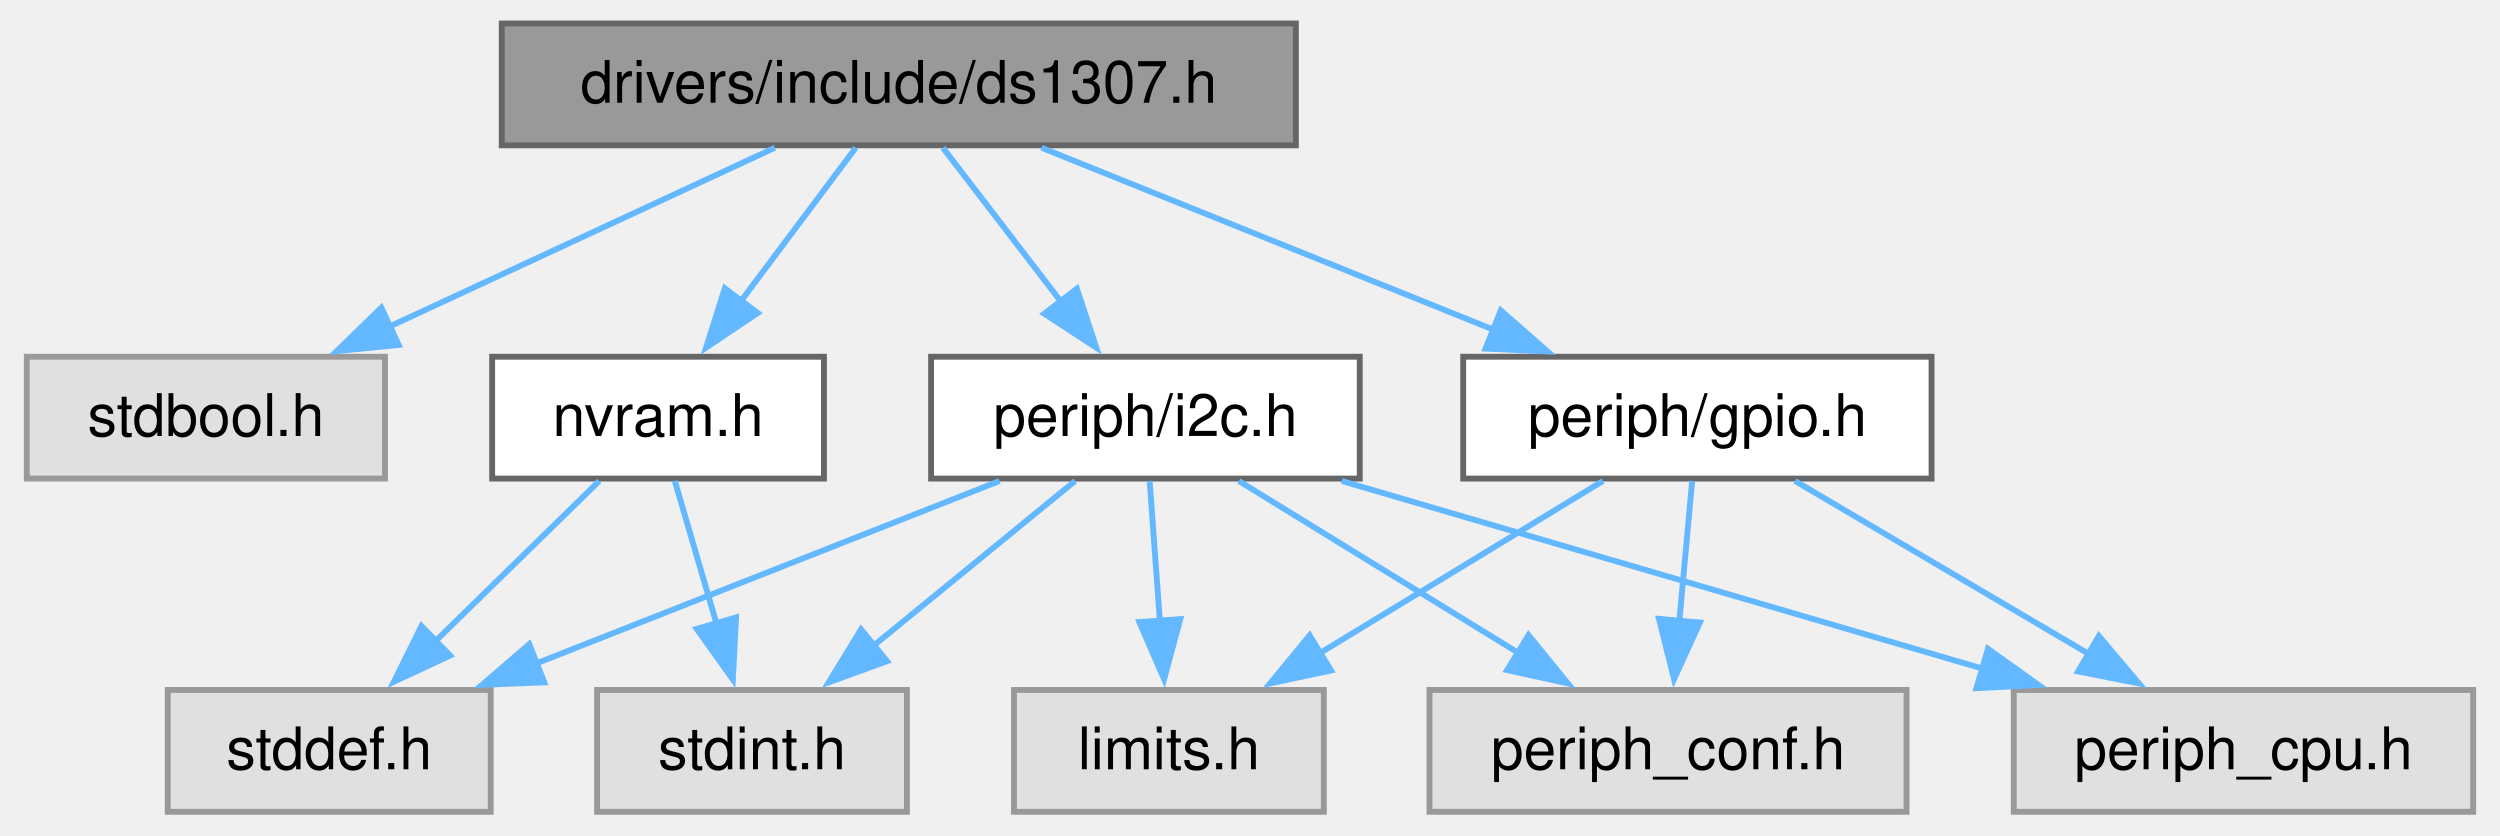
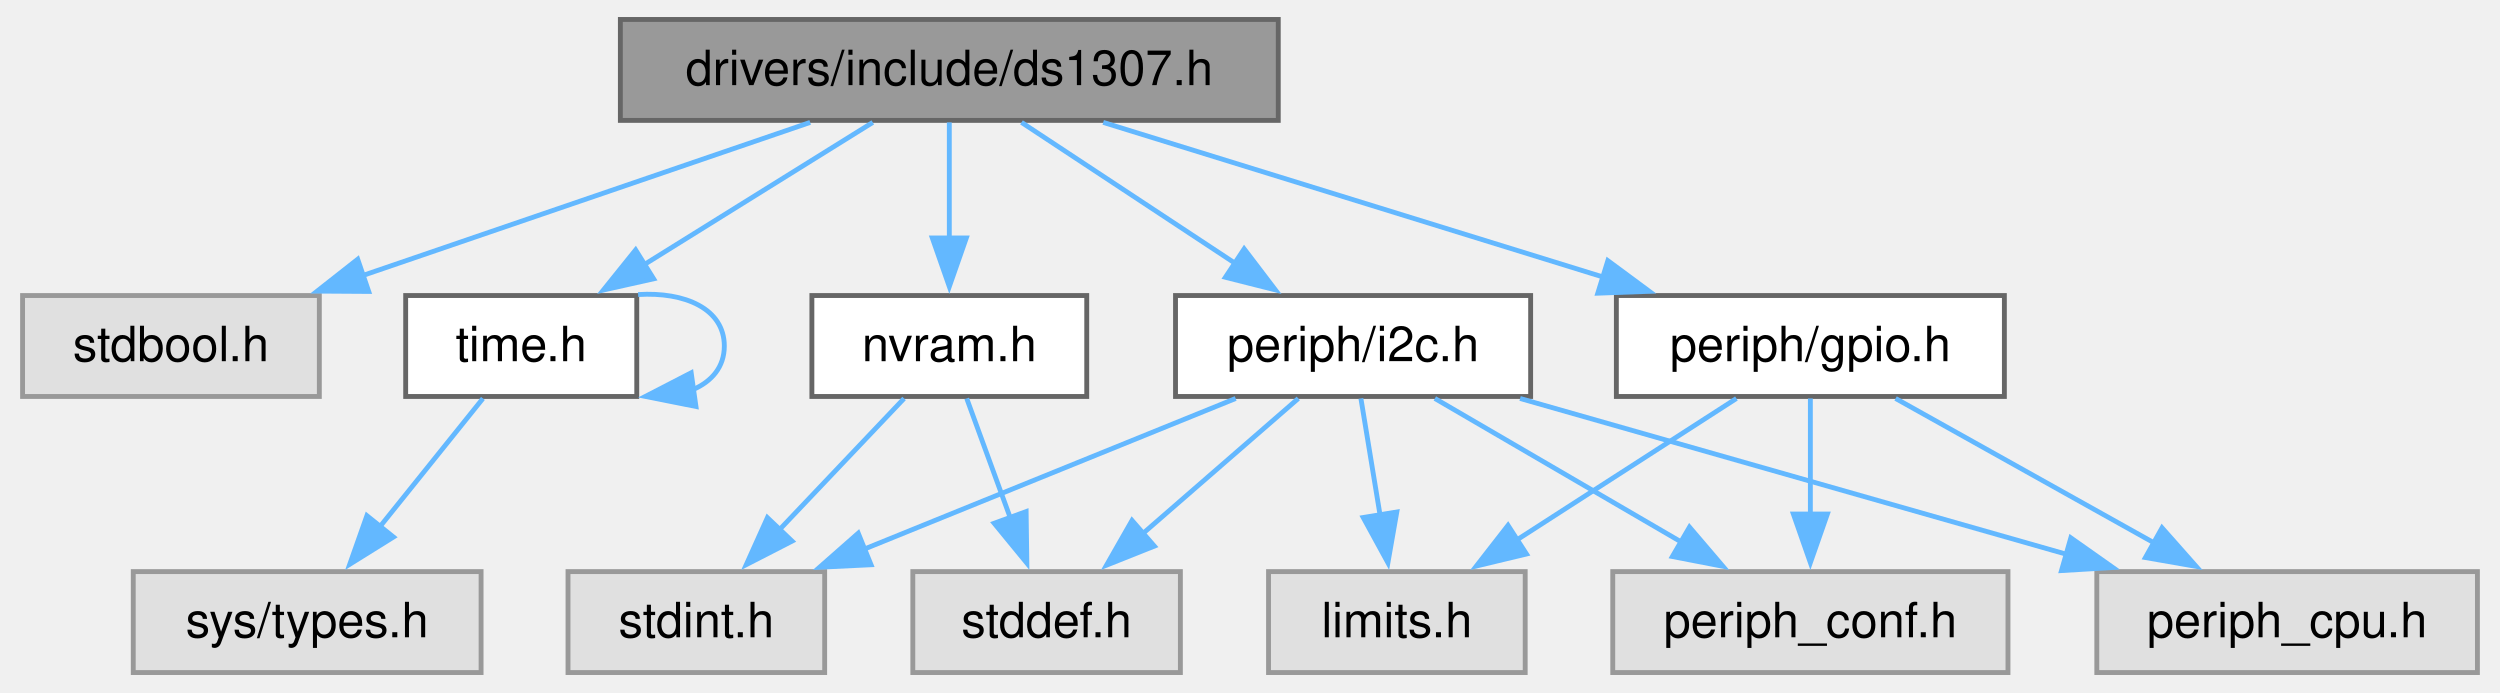
- <svg xmlns="http://www.w3.org/2000/svg" xmlns:xlink="http://www.w3.org/1999/xlink" width="425pt" height="142pt" viewBox="0.00 0.00 424.62 142.25">
+ <svg xmlns="http://www.w3.org/2000/svg" xmlns:xlink="http://www.w3.org/1999/xlink" width="513pt" height="142pt" viewBox="0.00 0.00 512.62 142.25">
  <g id="graph0" class="graph" transform="scale(1 1) rotate(0) translate(4 138.25)">
    <g id="Node000001" class="node">
      <g id="a_Node000001">
        <a xlink:title="DS1307 definitions.">
-           <polygon fill="#999999" stroke="#666666" points="216.12,-134.25 80.88,-134.25 80.88,-113.5 216.12,-113.5 216.12,-134.25" />
-           <text text-anchor="middle" x="148.5" y="-120.75" font-family="Helvetica,sans-Serif" font-size="10.00">drivers/include/ds1307.h</text>
+           <polygon fill="#999999" stroke="#666666" points="258.12,-134.25 122.88,-134.25 122.88,-113.5 258.12,-113.5 258.12,-134.25" />
+           <text text-anchor="middle" x="190.5" y="-120.75" font-family="Helvetica,sans-Serif" font-size="10.00">drivers/include/ds1307.h</text>
        </a>
      </g>
    </g>
    <g id="Node000002" class="node">
      <g id="a_Node000002">
        <a xlink:title=" ">
          <polygon fill="#e0e0e0" stroke="#999999" points="61,-77.5 0,-77.5 0,-56.75 61,-56.75 61,-77.5" />
          <text text-anchor="middle" x="30.5" y="-64" font-family="Helvetica,sans-Serif" font-size="10.00">stdbool.h</text>
        </a>
      </g>
    </g>
    <g id="edge1_Node000001_Node000002" class="edge">
      <g id="a_edge1_Node000001_Node000002">
        <a xlink:title=" ">
-           <path fill="none" stroke="#63b8ff" d="M127.4,-113.09C109.11,-104.6 82.4,-92.2 61.64,-82.58" />
-           <polygon fill="#63b8ff" stroke="#63b8ff" points="63.33,-79.5 52.79,-78.47 60.38,-85.85 63.33,-79.5" />
+           <path fill="none" stroke="#63b8ff" d="M161.9,-113.09C136.26,-104.32 98.43,-91.37 69.93,-81.62" />
+           <polygon fill="#63b8ff" stroke="#63b8ff" points="71.15,-78.34 60.56,-78.41 68.89,-84.96 71.15,-78.34" />
        </a>
      </g>
    </g>
    <g id="Node000003" class="node">
      <g id="a_Node000003">
-         <a xlink:href="nvram_8h.html" target="_top" xlink:title="Generic non-volatile RAM driver interface.">
-           <polygon fill="white" stroke="#666666" points="135.75,-77.5 79.25,-77.5 79.25,-56.75 135.75,-56.75 135.75,-77.5" />
-           <text text-anchor="middle" x="107.5" y="-64" font-family="Helvetica,sans-Serif" font-size="10.00">nvram.h</text>
+         <a xlink:href="time_8h_source.html" target="_top" xlink:title=" ">
+           <polygon fill="white" stroke="#666666" points="126.25,-77.5 78.75,-77.5 78.75,-56.75 126.25,-56.75 126.25,-77.5" />
+           <text text-anchor="middle" x="102.5" y="-64" font-family="Helvetica,sans-Serif" font-size="10.00">time.h</text>
        </a>
      </g>
    </g>
    <g id="edge2_Node000001_Node000003" class="edge">
      <g id="a_edge2_Node000001_Node000003">
        <a xlink:title=" ">
-           <path fill="none" stroke="#63b8ff" d="M141.17,-113.09C135.75,-105.85 128.19,-95.76 121.61,-86.97" />
-           <polygon fill="#63b8ff" stroke="#63b8ff" points="124.47,-84.95 115.67,-79.04 118.87,-89.14 124.47,-84.95" />
+           <path fill="none" stroke="#63b8ff" d="M174.77,-113.09C161.63,-104.91 142.66,-93.11 127.45,-83.65" />
+           <polygon fill="#63b8ff" stroke="#63b8ff" points="129.72,-80.94 119.38,-78.63 126.02,-86.88 129.72,-80.94" />
+         </a>
+       </g>
+     </g>
+     <g id="Node000005" class="node">
+       <g id="a_Node000005">
+         <a xlink:href="nvram_8h.html" target="_top" xlink:title="Generic non-volatile RAM driver interface.">
+           <polygon fill="white" stroke="#666666" points="218.75,-77.5 162.25,-77.5 162.25,-56.75 218.75,-56.75 218.75,-77.5" />
+           <text text-anchor="middle" x="190.5" y="-64" font-family="Helvetica,sans-Serif" font-size="10.00">nvram.h</text>
+         </a>
+       </g>
+     </g>
+     <g id="edge5_Node000001_Node000005" class="edge">
+       <g id="a_edge5_Node000001_Node000005">
+         <a xlink:title=" ">
+           <path fill="none" stroke="#63b8ff" d="M190.5,-113.09C190.5,-106.47 190.5,-97.47 190.5,-89.27" />
+           <polygon fill="#63b8ff" stroke="#63b8ff" points="194,-89.34 190.5,-79.34 187,-89.34 194,-89.34" />
+         </a>
+       </g>
+     </g>
+     <g id="Node000008" class="node">
+       <g id="a_Node000008">
+         <a xlink:href="i2c_8h.html" target="_top" xlink:title="Low-level I2C peripheral driver interface definition.">
+           <polygon fill="white" stroke="#666666" points="310,-77.5 237,-77.5 237,-56.75 310,-56.75 310,-77.5" />
+           <text text-anchor="middle" x="273.5" y="-64" font-family="Helvetica,sans-Serif" font-size="10.00">periph/i2c.h</text>
+         </a>
+       </g>
+     </g>
+     <g id="edge8_Node000001_Node000008" class="edge">
+       <g id="a_edge8_Node000001_Node000008">
+         <a xlink:title=" ">
+           <path fill="none" stroke="#63b8ff" d="M205.34,-113.09C217.61,-104.99 235.29,-93.33 249.56,-83.92" />
+           <polygon fill="#63b8ff" stroke="#63b8ff" points="251.11,-87.09 257.53,-78.66 247.25,-81.25 251.11,-87.09" />
+         </a>
+       </g>
+     </g>
+     <g id="Node000012" class="node">
+       <g id="a_Node000012">
+         <a xlink:href="drivers_2include_2periph_2gpio_8h.html" target="_top" xlink:title="Low-level GPIO peripheral driver interface definitions.">
+           <polygon fill="white" stroke="#666666" points="407.38,-77.5 327.62,-77.5 327.62,-56.75 407.38,-56.75 407.38,-77.5" />
+           <text text-anchor="middle" x="367.5" y="-64" font-family="Helvetica,sans-Serif" font-size="10.00">periph/gpio.h</text>
+         </a>
+       </g>
+     </g>
+     <g id="edge14_Node000001_Node000012" class="edge">
+       <g id="a_edge14_Node000001_Node000012">
+         <a xlink:title=" ">
+           <path fill="none" stroke="#63b8ff" d="M222.14,-113.09C250.87,-104.2 293.47,-91.02 325.13,-81.23" />
+           <polygon fill="#63b8ff" stroke="#63b8ff" points="325.87,-84.67 334.39,-78.37 323.8,-77.98 325.87,-84.67" />
+         </a>
+       </g>
+     </g>
+     <g id="edge4_Node000003_Node000003" class="edge">
+       <g id="a_edge4_Node000003_Node000003">
+         <a xlink:title=" ">
+           <path fill="none" stroke="#63b8ff" d="M126.53,-77.7C136.16,-78.3 144.25,-74.77 144.25,-67.12 144.25,-62.82 141.69,-59.83 137.74,-58.13" />
+           <polygon fill="#63b8ff" stroke="#63b8ff" points="138.42,-54.69 128.02,-56.76 137.44,-61.62 138.42,-54.69" />
+         </a>
+       </g>
+     </g>
+     <g id="Node000004" class="node">
+       <g id="a_Node000004">
+         <a xlink:title=" ">
+           <polygon fill="#e0e0e0" stroke="#999999" points="94.25,-20.75 22.75,-20.75 22.75,0 94.25,0 94.25,-20.75" />
+           <text text-anchor="middle" x="58.5" y="-7.25" font-family="Helvetica,sans-Serif" font-size="10.00">sys/types.h</text>
+         </a>
+       </g>
+     </g>
+     <g id="edge3_Node000003_Node000004" class="edge">
+       <g id="a_edge3_Node000003_Node000004">
+         <a xlink:title=" ">
+           <path fill="none" stroke="#63b8ff" d="M94.63,-56.34C88.75,-49.02 80.53,-38.79 73.42,-29.94" />
+           <polygon fill="#63b8ff" stroke="#63b8ff" points="76.24,-27.86 67.25,-22.26 70.78,-32.25 76.24,-27.86" />
        </a>
      </g>
    </g>
    <g id="Node000006" class="node">
      <g id="a_Node000006">
-         <a xlink:href="i2c_8h.html" target="_top" xlink:title="Low-level I2C peripheral driver interface definition.">
-           <polygon fill="white" stroke="#666666" points="227,-77.5 154,-77.5 154,-56.75 227,-56.75 227,-77.5" />
-           <text text-anchor="middle" x="190.5" y="-64" font-family="Helvetica,sans-Serif" font-size="10.00">periph/i2c.h</text>
-         </a>
-       </g>
-     </g>
-     <g id="edge5_Node000001_Node000006" class="edge">
-       <g id="a_edge5_Node000001_Node000006">
-         <a xlink:title=" ">
-           <path fill="none" stroke="#63b8ff" d="M156.01,-113.09C161.62,-105.77 169.47,-95.54 176.26,-86.69" />
-           <polygon fill="#63b8ff" stroke="#63b8ff" points="178.83,-89.09 182.14,-79.03 173.27,-84.83 178.83,-89.09" />
+         <a xlink:title=" ">
+           <polygon fill="#e0e0e0" stroke="#999999" points="164.88,-20.75 112.12,-20.75 112.12,0 164.88,0 164.88,-20.75" />
+           <text text-anchor="middle" x="138.5" y="-7.25" font-family="Helvetica,sans-Serif" font-size="10.00">stdint.h</text>
+         </a>
+       </g>
+     </g>
+     <g id="edge6_Node000005_Node000006" class="edge">
+       <g id="a_edge6_Node000005_Node000006">
+         <a xlink:title=" ">
+           <path fill="none" stroke="#63b8ff" d="M181.2,-56.34C174.1,-48.86 164.13,-38.36 155.6,-29.38" />
+           <polygon fill="#63b8ff" stroke="#63b8ff" points="158.18,-27.02 148.76,-22.18 153.11,-31.84 158.18,-27.02" />
+         </a>
+       </g>
+     </g>
+     <g id="Node000007" class="node">
+       <g id="a_Node000007">
+         <a xlink:title=" ">
+           <polygon fill="#e0e0e0" stroke="#999999" points="238,-20.75 183,-20.75 183,0 238,0 238,-20.75" />
+           <text text-anchor="middle" x="210.5" y="-7.25" font-family="Helvetica,sans-Serif" font-size="10.00">stddef.h</text>
+         </a>
+       </g>
+     </g>
+     <g id="edge7_Node000005_Node000007" class="edge">
+       <g id="a_edge7_Node000005_Node000007">
+         <a xlink:title=" ">
+           <path fill="none" stroke="#63b8ff" d="M194.08,-56.34C196.58,-49.49 200.01,-40.09 203.09,-31.65" />
+           <polygon fill="#63b8ff" stroke="#63b8ff" points="206.29,-33.09 206.44,-22.5 199.72,-30.69 206.29,-33.09" />
+         </a>
+       </g>
+     </g>
+     <g id="edge9_Node000008_Node000006" class="edge">
+       <g id="a_edge9_Node000008_Node000006">
+         <a xlink:title=" ">
+           <path fill="none" stroke="#63b8ff" d="M249.36,-56.34C228.06,-47.69 196.75,-35 172.83,-25.3" />
+           <polygon fill="#63b8ff" stroke="#63b8ff" points="174.41,-22.16 163.83,-21.65 171.78,-28.65 174.41,-22.16" />
+         </a>
+       </g>
+     </g>
+     <g id="edge10_Node000008_Node000007" class="edge">
+       <g id="a_edge10_Node000008_Node000007">
+         <a xlink:title=" ">
+           <path fill="none" stroke="#63b8ff" d="M262.24,-56.34C253.37,-48.63 240.79,-37.7 230.25,-28.54" />
+           <polygon fill="#63b8ff" stroke="#63b8ff" points="232.65,-25.99 222.81,-22.07 228.06,-31.27 232.65,-25.99" />
+         </a>
+       </g>
+     </g>
+     <g id="Node000009" class="node">
+       <g id="a_Node000009">
+         <a xlink:title=" ">
+           <polygon fill="#e0e0e0" stroke="#999999" points="308.88,-20.75 256.12,-20.75 256.12,0 308.88,0 308.88,-20.75" />
+           <text text-anchor="middle" x="282.5" y="-7.25" font-family="Helvetica,sans-Serif" font-size="10.00">limits.h</text>
+         </a>
+       </g>
+     </g>
+     <g id="edge11_Node000008_Node000009" class="edge">
+       <g id="a_edge11_Node000008_Node000009">
+         <a xlink:title=" ">
+           <path fill="none" stroke="#63b8ff" d="M275.11,-56.34C276.21,-49.64 277.71,-40.51 279.07,-32.23" />
+           <polygon fill="#63b8ff" stroke="#63b8ff" points="282.49,-33.01 280.66,-22.57 275.58,-31.87 282.49,-33.01" />
        </a>
      </g>
    </g>
    <g id="Node000010" class="node">
      <g id="a_Node000010">
-         <a xlink:href="drivers_2include_2periph_2gpio_8h.html" target="_top" xlink:title="Low-level GPIO peripheral driver interface definitions.">
-           <polygon fill="white" stroke="#666666" points="324.38,-77.5 244.62,-77.5 244.62,-56.75 324.38,-56.75 324.38,-77.5" />
-           <text text-anchor="middle" x="284.5" y="-64" font-family="Helvetica,sans-Serif" font-size="10.00">periph/gpio.h</text>
-         </a>
-       </g>
-     </g>
-     <g id="edge11_Node000001_Node000010" class="edge">
-       <g id="a_edge11_Node000001_Node000010">
-         <a xlink:title=" ">
-           <path fill="none" stroke="#63b8ff" d="M172.81,-113.09C194.28,-104.44 225.82,-91.75 249.91,-82.05" />
-           <polygon fill="#63b8ff" stroke="#63b8ff" points="251.02,-85.38 258.99,-78.39 248.41,-78.88 251.02,-85.38" />
-         </a>
-       </g>
-     </g>
-     <g id="Node000004" class="node">
-       <g id="a_Node000004">
-         <a xlink:title=" ">
-           <polygon fill="#e0e0e0" stroke="#999999" points="149.88,-20.75 97.12,-20.75 97.12,0 149.88,0 149.88,-20.75" />
-           <text text-anchor="middle" x="123.5" y="-7.25" font-family="Helvetica,sans-Serif" font-size="10.00">stdint.h</text>
-         </a>
-       </g>
-     </g>
-     <g id="edge3_Node000003_Node000004" class="edge">
-       <g id="a_edge3_Node000003_Node000004">
-         <a xlink:title=" ">
-           <path fill="none" stroke="#63b8ff" d="M110.36,-56.34C112.34,-49.56 115.05,-40.3 117.49,-31.94" />
-           <polygon fill="#63b8ff" stroke="#63b8ff" points="120.79,-33.11 120.24,-22.53 114.08,-31.15 120.79,-33.11" />
-         </a>
-       </g>
-     </g>
-     <g id="Node000005" class="node">
-       <g id="a_Node000005">
-         <a xlink:title=" ">
-           <polygon fill="#e0e0e0" stroke="#999999" points="79,-20.75 24,-20.75 24,0 79,0 79,-20.75" />
-           <text text-anchor="middle" x="51.5" y="-7.25" font-family="Helvetica,sans-Serif" font-size="10.00">stddef.h</text>
-         </a>
-       </g>
-     </g>
-     <g id="edge4_Node000003_Node000005" class="edge">
-       <g id="a_edge4_Node000003_Node000005">
-         <a xlink:title=" ">
-           <path fill="none" stroke="#63b8ff" d="M97.49,-56.34C89.76,-48.78 78.87,-38.14 69.63,-29.1" />
-           <polygon fill="#63b8ff" stroke="#63b8ff" points="72.1,-26.62 62.51,-22.14 67.21,-31.63 72.1,-26.62" />
-         </a>
-       </g>
-     </g>
-     <g id="edge6_Node000006_Node000004" class="edge">
-       <g id="a_edge6_Node000006_Node000004">
-         <a xlink:title=" ">
-           <path fill="none" stroke="#63b8ff" d="M178.52,-56.34C168.99,-48.55 155.44,-37.47 144.17,-28.26" />
-           <polygon fill="#63b8ff" stroke="#63b8ff" points="146.5,-25.65 136.55,-22.04 142.08,-31.07 146.5,-25.65" />
-         </a>
-       </g>
-     </g>
-     <g id="edge7_Node000006_Node000005" class="edge">
-       <g id="a_edge7_Node000006_Node000005">
-         <a xlink:title=" ">
-           <path fill="none" stroke="#63b8ff" d="M165.65,-56.34C143.61,-47.66 111.18,-34.88 86.52,-25.17" />
-           <polygon fill="#63b8ff" stroke="#63b8ff" points="88.13,-22.04 77.54,-21.63 85.57,-28.55 88.13,-22.04" />
-         </a>
-       </g>
-     </g>
-     <g id="Node000007" class="node">
-       <g id="a_Node000007">
-         <a xlink:title=" ">
-           <polygon fill="#e0e0e0" stroke="#999999" points="220.88,-20.75 168.12,-20.75 168.12,0 220.88,0 220.88,-20.75" />
-           <text text-anchor="middle" x="194.5" y="-7.25" font-family="Helvetica,sans-Serif" font-size="10.00">limits.h</text>
-         </a>
-       </g>
-     </g>
-     <g id="edge8_Node000006_Node000007" class="edge">
-       <g id="a_edge8_Node000006_Node000007">
-         <a xlink:title=" ">
-           <path fill="none" stroke="#63b8ff" d="M191.22,-56.34C191.7,-49.72 192.36,-40.72 192.96,-32.52" />
-           <polygon fill="#63b8ff" stroke="#63b8ff" points="196.44,-32.82 193.68,-22.59 189.46,-32.31 196.44,-32.82" />
-         </a>
-       </g>
-     </g>
-     <g id="Node000008" class="node">
-       <g id="a_Node000008">
-         <a xlink:title=" ">
-           <polygon fill="#e0e0e0" stroke="#999999" points="320.12,-20.75 238.88,-20.75 238.88,0 320.12,0 320.12,-20.75" />
-           <text text-anchor="middle" x="279.5" y="-7.25" font-family="Helvetica,sans-Serif" font-size="10.00">periph_conf.h</text>
-         </a>
-       </g>
-     </g>
-     <g id="edge9_Node000006_Node000008" class="edge">
-       <g id="a_edge9_Node000006_Node000008">
-         <a xlink:title=" ">
-           <path fill="none" stroke="#63b8ff" d="M206.41,-56.34C219.7,-48.16 238.89,-36.36 254.27,-26.9" />
-           <polygon fill="#63b8ff" stroke="#63b8ff" points="255.75,-30.09 262.44,-21.87 252.09,-24.13 255.75,-30.09" />
-         </a>
-       </g>
-     </g>
-     <g id="Node000009" class="node">
-       <g id="a_Node000009">
-         <a xlink:title=" ">
-           <polygon fill="#e0e0e0" stroke="#999999" points="416.62,-20.75 338.38,-20.75 338.38,0 416.62,0 416.62,-20.75" />
-           <text text-anchor="middle" x="377.5" y="-7.25" font-family="Helvetica,sans-Serif" font-size="10.00">periph_cpu.h</text>
-         </a>
-       </g>
-     </g>
-     <g id="edge10_Node000006_Node000009" class="edge">
-       <g id="a_edge10_Node000006_Node000009">
-         <a xlink:title=" ">
-           <path fill="none" stroke="#63b8ff" d="M223.93,-56.34C254.42,-47.41 299.68,-34.16 333.17,-24.35" />
-           <polygon fill="#63b8ff" stroke="#63b8ff" points="333.98,-27.76 342.59,-21.6 332.01,-21.05 333.98,-27.76" />
-         </a>
-       </g>
-     </g>
-     <g id="edge12_Node000010_Node000007" class="edge">
-       <g id="a_edge12_Node000010_Node000007">
-         <a xlink:title=" ">
-           <path fill="none" stroke="#63b8ff" d="M268.41,-56.34C254.97,-48.16 235.57,-36.36 220.01,-26.9" />
-           <polygon fill="#63b8ff" stroke="#63b8ff" points="222.11,-24.07 211.74,-21.87 218.47,-30.05 222.11,-24.07" />
-         </a>
-       </g>
-     </g>
-     <g id="edge14_Node000010_Node000008" class="edge">
-       <g id="a_edge14_Node000010_Node000008">
-         <a xlink:title=" ">
-           <path fill="none" stroke="#63b8ff" d="M283.61,-56.34C283,-49.72 282.18,-40.72 281.43,-32.52" />
-           <polygon fill="#63b8ff" stroke="#63b8ff" points="284.92,-32.23 280.52,-22.59 277.95,-32.86 284.92,-32.23" />
-         </a>
-       </g>
-     </g>
-     <g id="edge13_Node000010_Node000009" class="edge">
-       <g id="a_edge13_Node000010_Node000009">
-         <a xlink:title=" ">
-           <path fill="none" stroke="#63b8ff" d="M301.13,-56.34C315.01,-48.16 335.06,-36.36 351.13,-26.9" />
-           <polygon fill="#63b8ff" stroke="#63b8ff" points="352.87,-29.94 359.71,-21.85 349.32,-23.9 352.87,-29.94" />
+         <a xlink:title=" ">
+           <polygon fill="#e0e0e0" stroke="#999999" points="408.12,-20.75 326.88,-20.75 326.88,0 408.12,0 408.12,-20.75" />
+           <text text-anchor="middle" x="367.5" y="-7.25" font-family="Helvetica,sans-Serif" font-size="10.00">periph_conf.h</text>
+         </a>
+       </g>
+     </g>
+     <g id="edge12_Node000008_Node000010" class="edge">
+       <g id="a_edge12_Node000008_Node000010">
+         <a xlink:title=" ">
+           <path fill="none" stroke="#63b8ff" d="M290.31,-56.34C304.47,-48.08 324.99,-36.13 341.31,-26.63" />
+           <polygon fill="#63b8ff" stroke="#63b8ff" points="342.65,-29.9 349.53,-21.84 339.13,-23.85 342.65,-29.9" />
+         </a>
+       </g>
+     </g>
+     <g id="Node000011" class="node">
+       <g id="a_Node000011">
+         <a xlink:title=" ">
+           <polygon fill="#e0e0e0" stroke="#999999" points="504.62,-20.75 426.38,-20.75 426.38,0 504.62,0 504.62,-20.75" />
+           <text text-anchor="middle" x="465.5" y="-7.25" font-family="Helvetica,sans-Serif" font-size="10.00">periph_cpu.h</text>
+         </a>
+       </g>
+     </g>
+     <g id="edge13_Node000008_Node000011" class="edge">
+       <g id="a_edge13_Node000008_Node000011">
+         <a xlink:title=" ">
+           <path fill="none" stroke="#63b8ff" d="M307.83,-56.34C339.26,-47.37 386,-34.04 420.44,-24.23" />
+           <polygon fill="#63b8ff" stroke="#63b8ff" points="421.04,-27.69 429.69,-21.59 419.12,-20.96 421.04,-27.69" />
+         </a>
+       </g>
+     </g>
+     <g id="edge15_Node000012_Node000009" class="edge">
+       <g id="a_edge15_Node000012_Node000009">
+         <a xlink:title=" ">
+           <path fill="none" stroke="#63b8ff" d="M352.3,-56.34C339.73,-48.24 321.64,-36.58 307.02,-27.17" />
+           <polygon fill="#63b8ff" stroke="#63b8ff" points="309.14,-24.37 298.84,-21.9 305.35,-30.26 309.14,-24.37" />
+         </a>
+       </g>
+     </g>
+     <g id="edge17_Node000012_Node000010" class="edge">
+       <g id="a_edge17_Node000012_Node000010">
+         <a xlink:title=" ">
+           <path fill="none" stroke="#63b8ff" d="M367.5,-56.34C367.5,-49.72 367.5,-40.72 367.5,-32.52" />
+           <polygon fill="#63b8ff" stroke="#63b8ff" points="371,-32.59 367.5,-22.59 364,-32.59 371,-32.59" />
+         </a>
+       </g>
+     </g>
+     <g id="edge16_Node000012_Node000011" class="edge">
+       <g id="a_edge16_Node000012_Node000011">
+         <a xlink:title=" ">
+           <path fill="none" stroke="#63b8ff" d="M385.02,-56.34C399.79,-48.08 421.18,-36.13 438.2,-26.63" />
+           <polygon fill="#63b8ff" stroke="#63b8ff" points="439.79,-29.75 446.81,-21.82 436.37,-23.64 439.79,-29.75" />
        </a>
      </g>
    </g>
  </g>
</svg>
